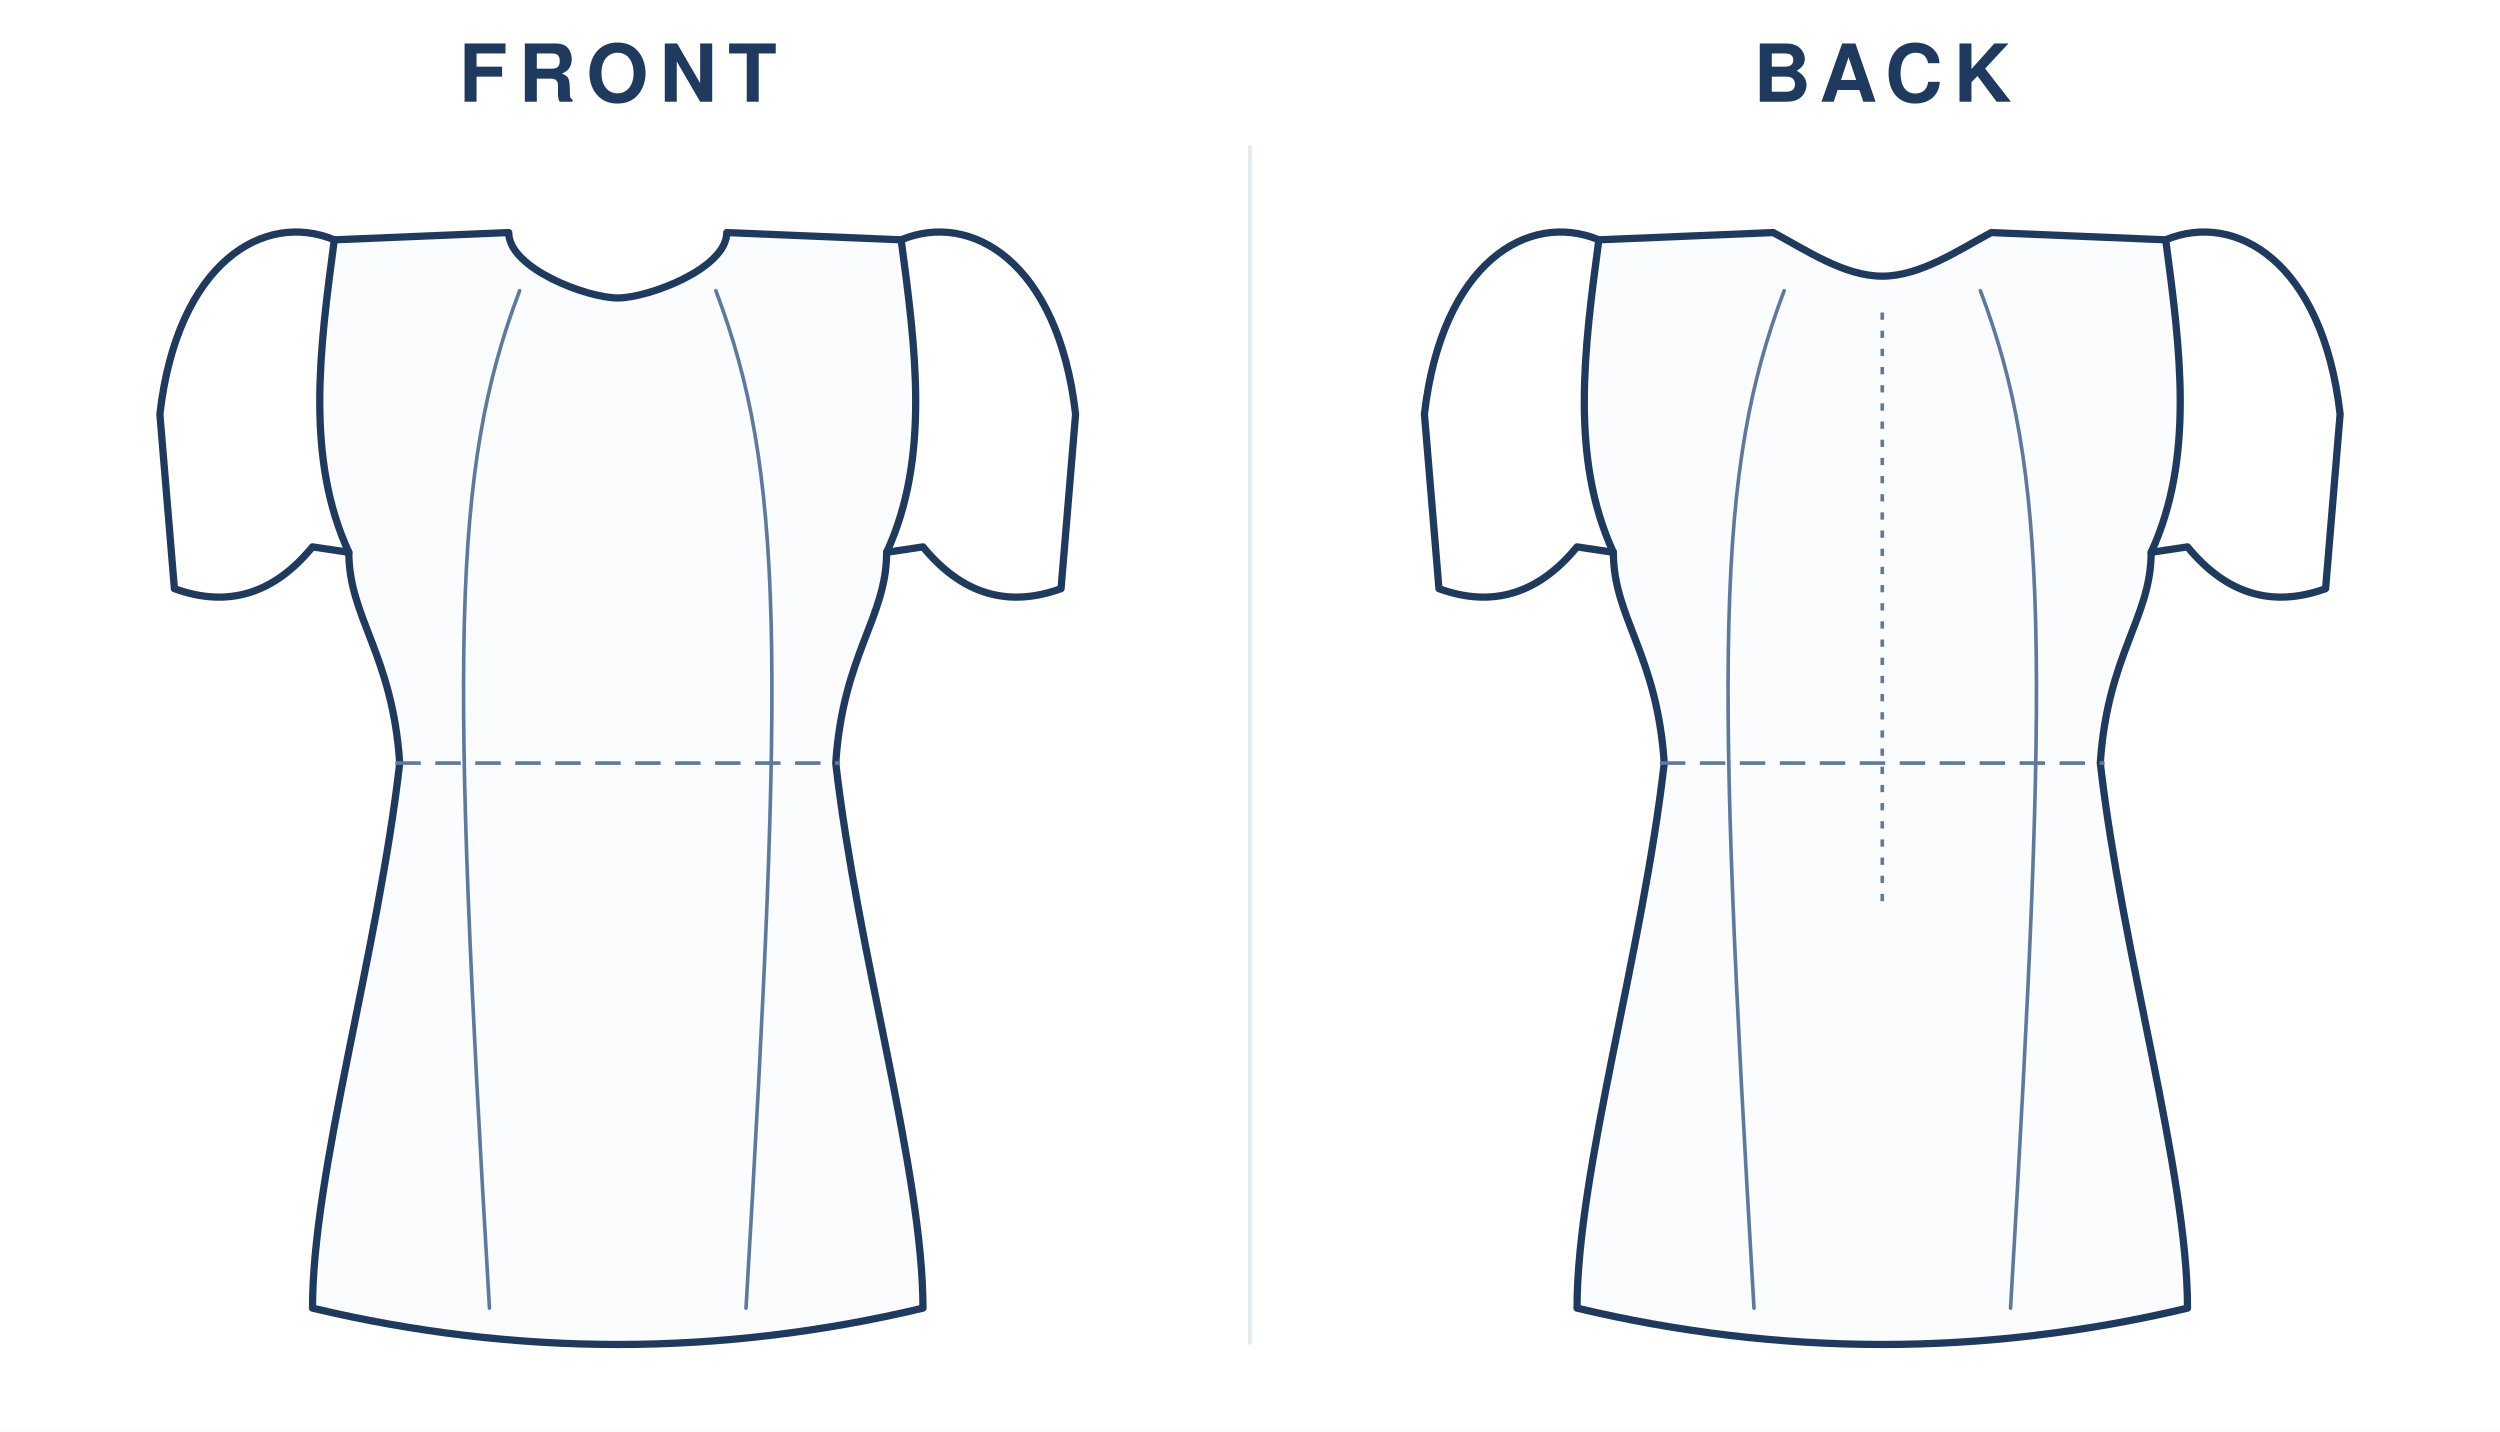
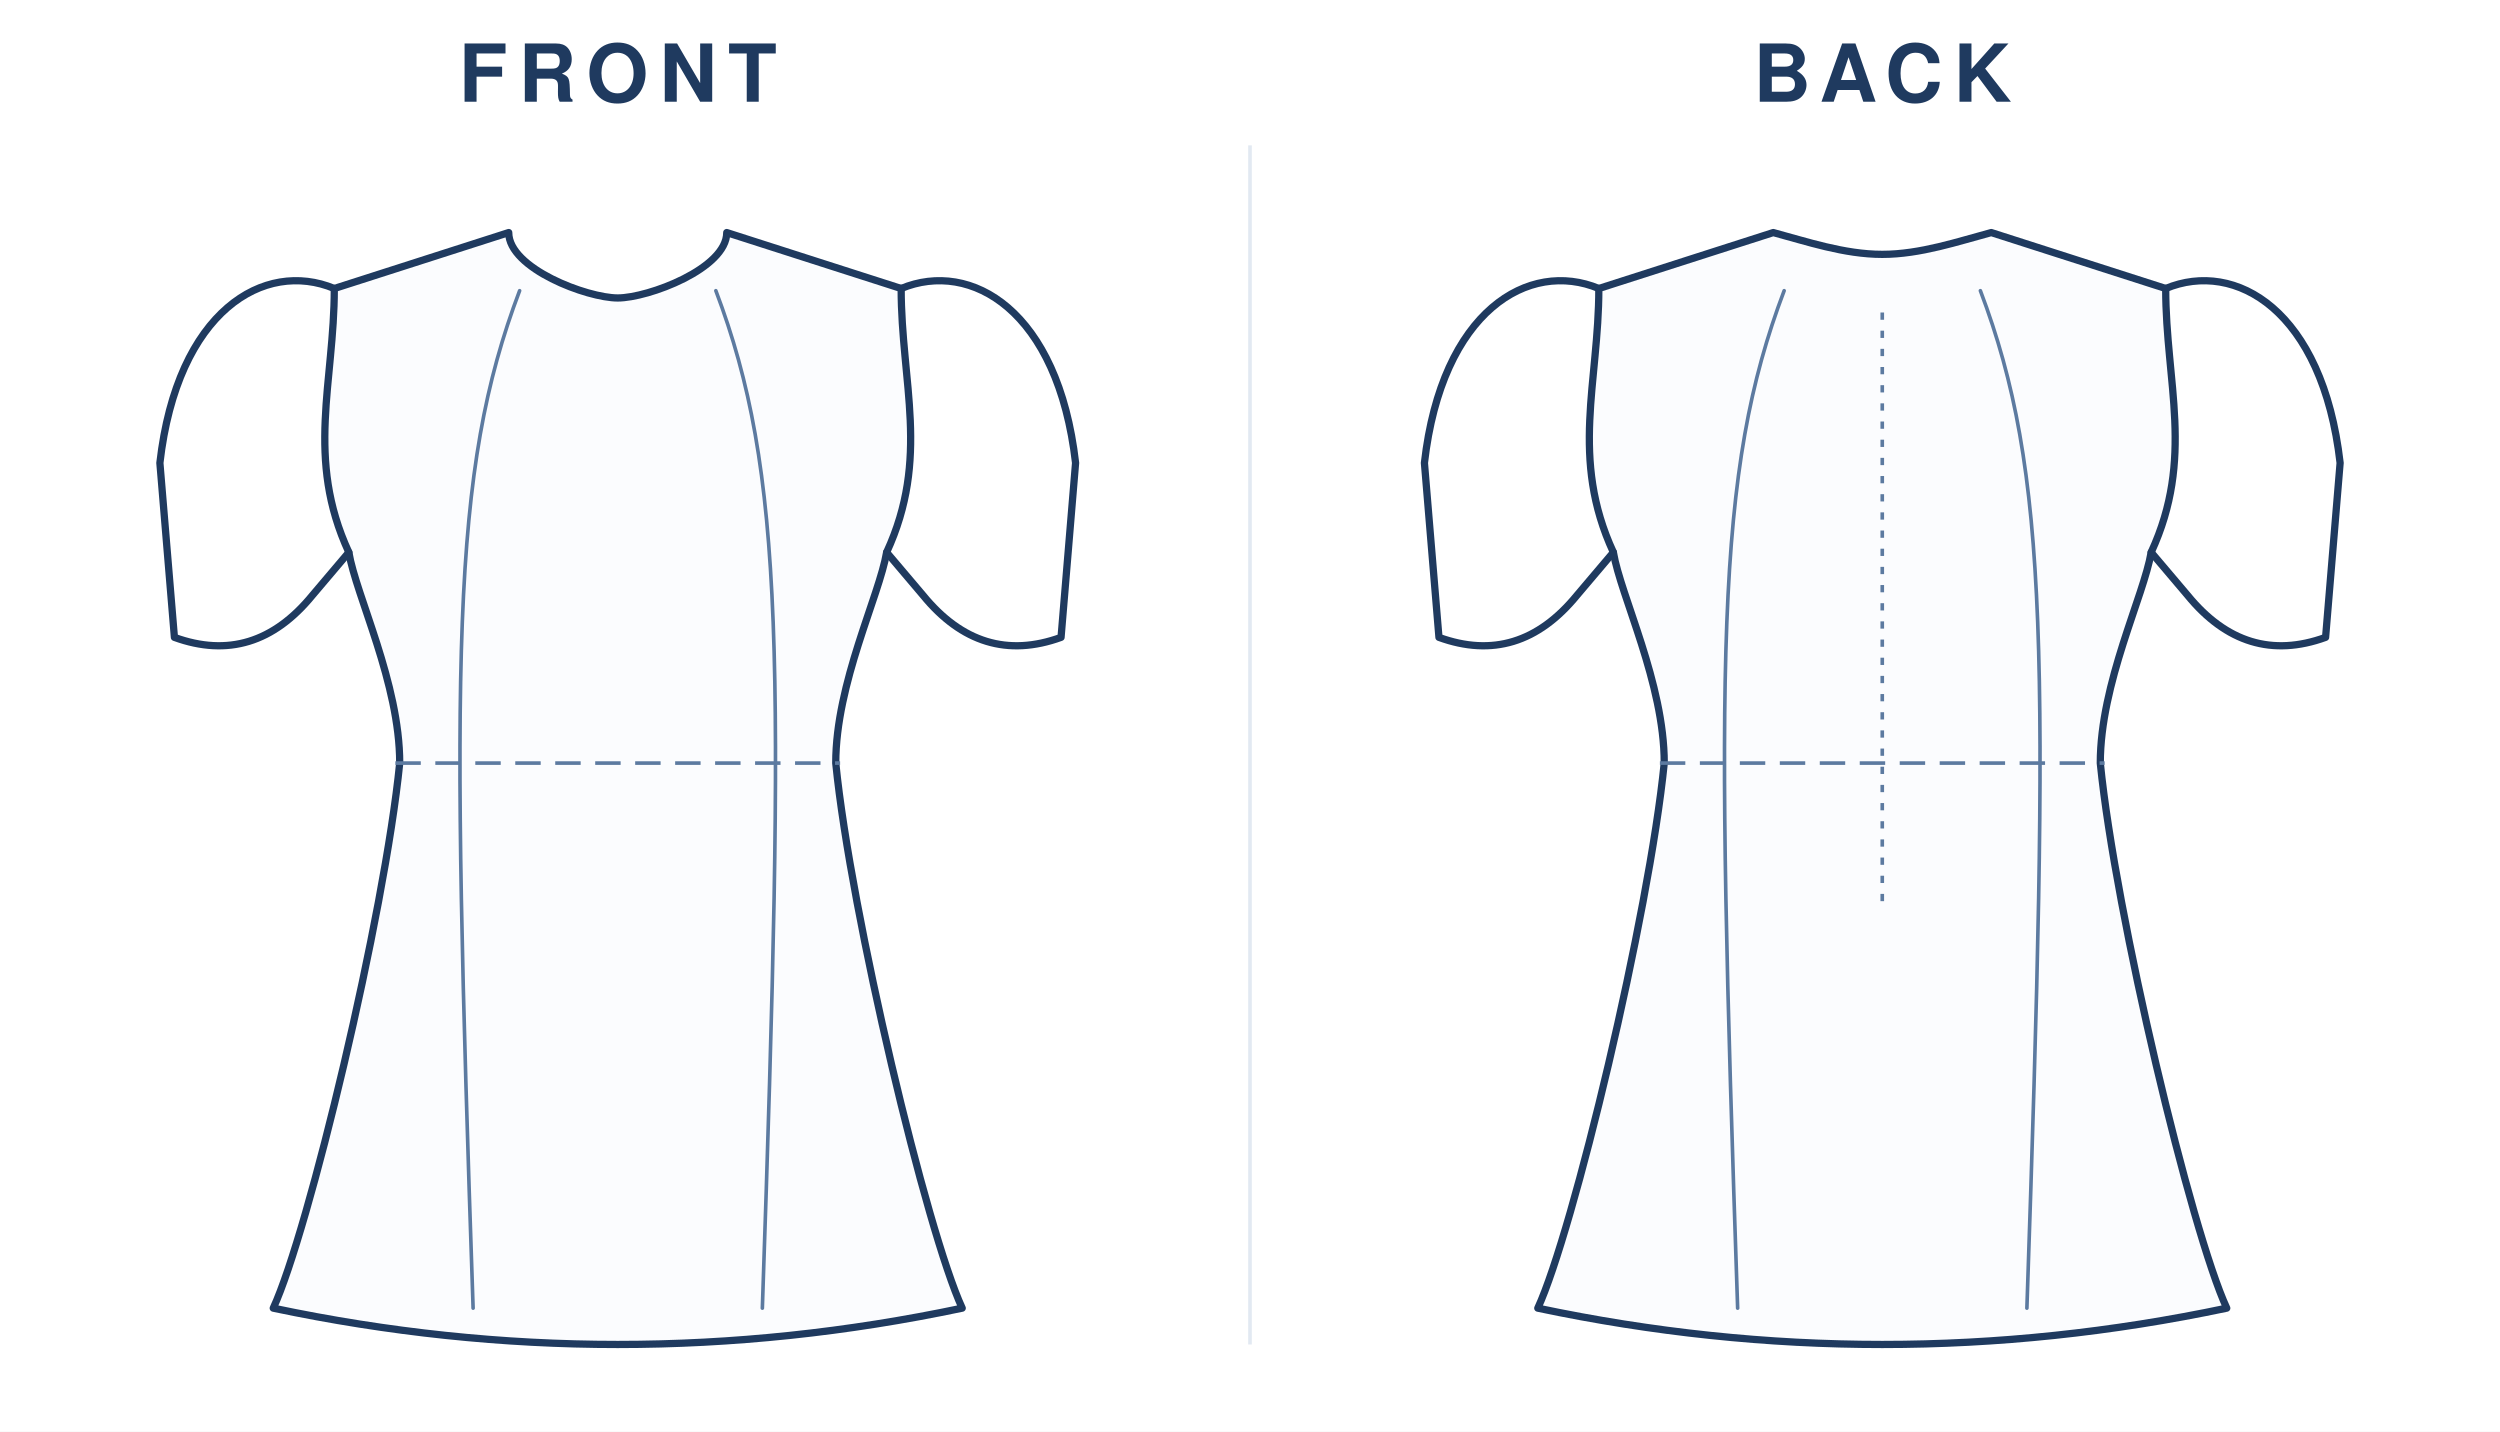
<svg xmlns="http://www.w3.org/2000/svg" viewBox="0 0 688.0 394.0" width="100%" role="img">
  <rect width="688.0" height="394.0" fill="#fff" />
  <text x="170.0" y="28" text-anchor="middle" font-family="Helvetica,Arial,sans-serif" font-size="22" font-weight="600" letter-spacing="3" fill="#1f3a5f">FRONT</text>
  <g transform="translate(24.0 40)">
    <g transform="translate(146.0 20)">
-       <path d="M 0 22.0 C 8.4 22.0 30.0 13.9 30.0 4.0 L 78.0 6.0 C 82.0 36.0 86.0 66.0 74.0 92.0 C 74.0 110.0 62.0 120.0 60.0 150.0 C 66.0 202.5 84.0 262.5 84.0 300.0 Q 42.0 310.0 0.0 310.0 Q -42.0 310.0 -84.0 300.0 C -84.0 262.5 -66.0 202.5 -60.0 150.0 C -62.0 120.0 -74.0 110.0 -74.0 92.0 C -86.0 66.0 -82.0 36.0 -78.0 6.0 L -30.0 4.0 C -30.0 13.9 -8.4 22.0 0.0 22.0 Z" fill="#fbfcfe" stroke="#1f3a5f" stroke-width="2" stroke-linejoin="round" stroke-linecap="round" />
+       <path d="M 0 22.0 C 8.4 22.0 30.0 13.9 30.0 4.0 L 78.0 19.4 C 78.0 45.4 86.0 66.0 74.0 92.0 C 72.0 104.0 60.0 128.0 60.0 150.0 C 64.2 192.0 85.1 279.0 94.8 300.0 Q 47.4 310.0 0.0 310.0 Q -47.4 310.0 -94.8 300.0 C -85.1 279.0 -64.2 192.0 -60.0 150.0 C -60.0 128.0 -72.0 104.0 -74.0 92.0 C -86.0 66.0 -78.0 45.4 -78.0 19.4 L -30.0 4.0 C -30.0 13.9 -8.4 22.0 0.0 22.0 Z" fill="#fbfcfe" stroke="#1f3a5f" stroke-width="2" stroke-linejoin="round" stroke-linecap="round" />
      <g>
-         <path d="M 78.0 6.0 C 97.2 -2.0 121.2 12.0 126.0 54.0 L 122.0 102.0 Q 100.0 110.0 84.0 90.5 L 74.0 92.0 " fill="none" stroke="#1f3a5f" stroke-width="2" stroke-linejoin="round" stroke-linecap="round" />
+         <path d="M 78.0 19.4 C 97.2 11.4 121.2 25.4 126.0 67.4 L 122.0 115.4 Q 100.0 123.4 84.0 103.8 L 74.0 92.0 " fill="none" stroke="#1f3a5f" stroke-width="2" stroke-linejoin="round" stroke-linecap="round" />
        <g transform="scale(-1,1)">
-           <path d="M 78.0 6.0 C 97.2 -2.0 121.2 12.0 126.0 54.0 L 122.0 102.0 Q 100.0 110.0 84.0 90.5 L 74.0 92.0 " fill="none" stroke="#1f3a5f" stroke-width="2" stroke-linejoin="round" stroke-linecap="round" />
+           <path d="M 78.0 19.4 C 97.2 11.4 121.2 25.4 126.0 67.4 L 122.0 115.4 Q 100.0 123.4 84.0 103.8 L 74.0 92.0 " fill="none" stroke="#1f3a5f" stroke-width="2" stroke-linejoin="round" stroke-linecap="round" />
        </g>
      </g>
      <line x1="-61.2" y1="150.0" x2="61.2" y2="150.0" stroke="#5c7aa0" stroke-width="1" stroke-dasharray="7 4" />
-       <path d="M -27.0 20.0 C -45.9 70.0 -45.9 120.0 -35.3 300.0" fill="none" stroke="#5c7aa0" stroke-width="1" stroke-linecap="round" />
-       <path d="M 27.0 20.0 C 45.9 70.0 45.9 120.0 35.3 300.0" fill="none" stroke="#5c7aa0" stroke-width="1" stroke-linecap="round" />
+       <path d="M -27.0 20.0 C -45.9 70.0 -45.9 120.0 -39.8 300.0" fill="none" stroke="#5c7aa0" stroke-width="1" stroke-linecap="round" />
+       <path d="M 27.0 20.0 C 45.9 70.0 45.9 120.0 39.8 300.0" fill="none" stroke="#5c7aa0" stroke-width="1" stroke-linecap="round" />
    </g>
  </g>
  <text x="518.0" y="28" text-anchor="middle" font-family="Helvetica,Arial,sans-serif" font-size="22" font-weight="600" letter-spacing="3" fill="#1f3a5f">BACK</text>
  <g transform="translate(372.0 40)">
    <g transform="translate(146.0 20)">
-       <path d="M 0 16.0 C 10.5 16.0 21.0 8.8 30.0 4.0 L 78.0 6.0 C 82.0 36.0 86.0 66.0 74.0 92.0 C 74.0 110.0 62.0 120.0 60.0 150.0 C 66.0 202.5 84.0 262.5 84.0 300.0 Q 42.0 310.0 0.0 310.0 Q -42.0 310.0 -84.0 300.0 C -84.0 262.5 -66.0 202.5 -60.0 150.0 C -62.0 120.0 -74.0 110.0 -74.0 92.0 C -86.0 66.0 -82.0 36.0 -78.0 6.0 L -30.0 4.0 C -21.0 8.8 -10.5 16.0 0.0 16.0 Z" fill="#fbfcfe" stroke="#1f3a5f" stroke-width="2" stroke-linejoin="round" stroke-linecap="round" />
+       <path d="M 0 10.0 C 10.5 10.0 21.0 6.4 30.0 4.0 L 78.0 19.4 C 78.0 45.4 86.0 66.0 74.0 92.0 C 72.0 104.0 60.0 128.0 60.0 150.0 C 64.2 192.0 85.1 279.0 94.8 300.0 Q 47.4 310.0 0.0 310.0 Q -47.4 310.0 -94.8 300.0 C -85.1 279.0 -64.2 192.0 -60.0 150.0 C -60.0 128.0 -72.0 104.0 -74.0 92.0 C -86.0 66.0 -78.0 45.4 -78.0 19.4 L -30.0 4.0 C -21.0 6.4 -10.5 10.0 0.0 10.0 Z" fill="#fbfcfe" stroke="#1f3a5f" stroke-width="2" stroke-linejoin="round" stroke-linecap="round" />
      <g>
-         <path d="M 78.0 6.0 C 97.2 -2.0 121.2 12.0 126.0 54.0 L 122.0 102.0 Q 100.0 110.0 84.0 90.5 L 74.0 92.0 " fill="none" stroke="#1f3a5f" stroke-width="2" stroke-linejoin="round" stroke-linecap="round" />
+         <path d="M 78.0 19.4 C 97.2 11.4 121.2 25.4 126.0 67.4 L 122.0 115.4 Q 100.0 123.4 84.0 103.8 L 74.0 92.0 " fill="none" stroke="#1f3a5f" stroke-width="2" stroke-linejoin="round" stroke-linecap="round" />
        <g transform="scale(-1,1)">
-           <path d="M 78.0 6.0 C 97.2 -2.0 121.2 12.0 126.0 54.0 L 122.0 102.0 Q 100.0 110.0 84.0 90.5 L 74.0 92.0 " fill="none" stroke="#1f3a5f" stroke-width="2" stroke-linejoin="round" stroke-linecap="round" />
+           <path d="M 78.0 19.4 C 97.2 11.4 121.2 25.4 126.0 67.4 L 122.0 115.4 Q 100.0 123.4 84.0 103.8 L 74.0 92.0 " fill="none" stroke="#1f3a5f" stroke-width="2" stroke-linejoin="round" stroke-linecap="round" />
        </g>
      </g>
      <line x1="-61.2" y1="150.0" x2="61.2" y2="150.0" stroke="#5c7aa0" stroke-width="1" stroke-dasharray="7 4" />
-       <path d="M -27.0 20.0 C -45.9 70.0 -45.9 120.0 -35.3 300.0" fill="none" stroke="#5c7aa0" stroke-width="1" stroke-linecap="round" />
-       <path d="M 27.0 20.0 C 45.9 70.0 45.9 120.0 35.3 300.0" fill="none" stroke="#5c7aa0" stroke-width="1" stroke-linecap="round" />
+       <path d="M -27.0 20.0 C -45.9 70.0 -45.9 120.0 -39.8 300.0" fill="none" stroke="#5c7aa0" stroke-width="1" stroke-linecap="round" />
+       <path d="M 27.0 20.0 C 45.9 70.0 45.9 120.0 39.8 300.0" fill="none" stroke="#5c7aa0" stroke-width="1" stroke-linecap="round" />
      <line x1="0" y1="26.0" x2="0" y2="190.0" stroke="#5c7aa0" stroke-width="1" stroke-dasharray="2 3" />
    </g>
  </g>
  <line x1="344.0" y1="40" x2="344.0" y2="370.0" stroke="#e2e9f2" stroke-width="1" />
</svg>
